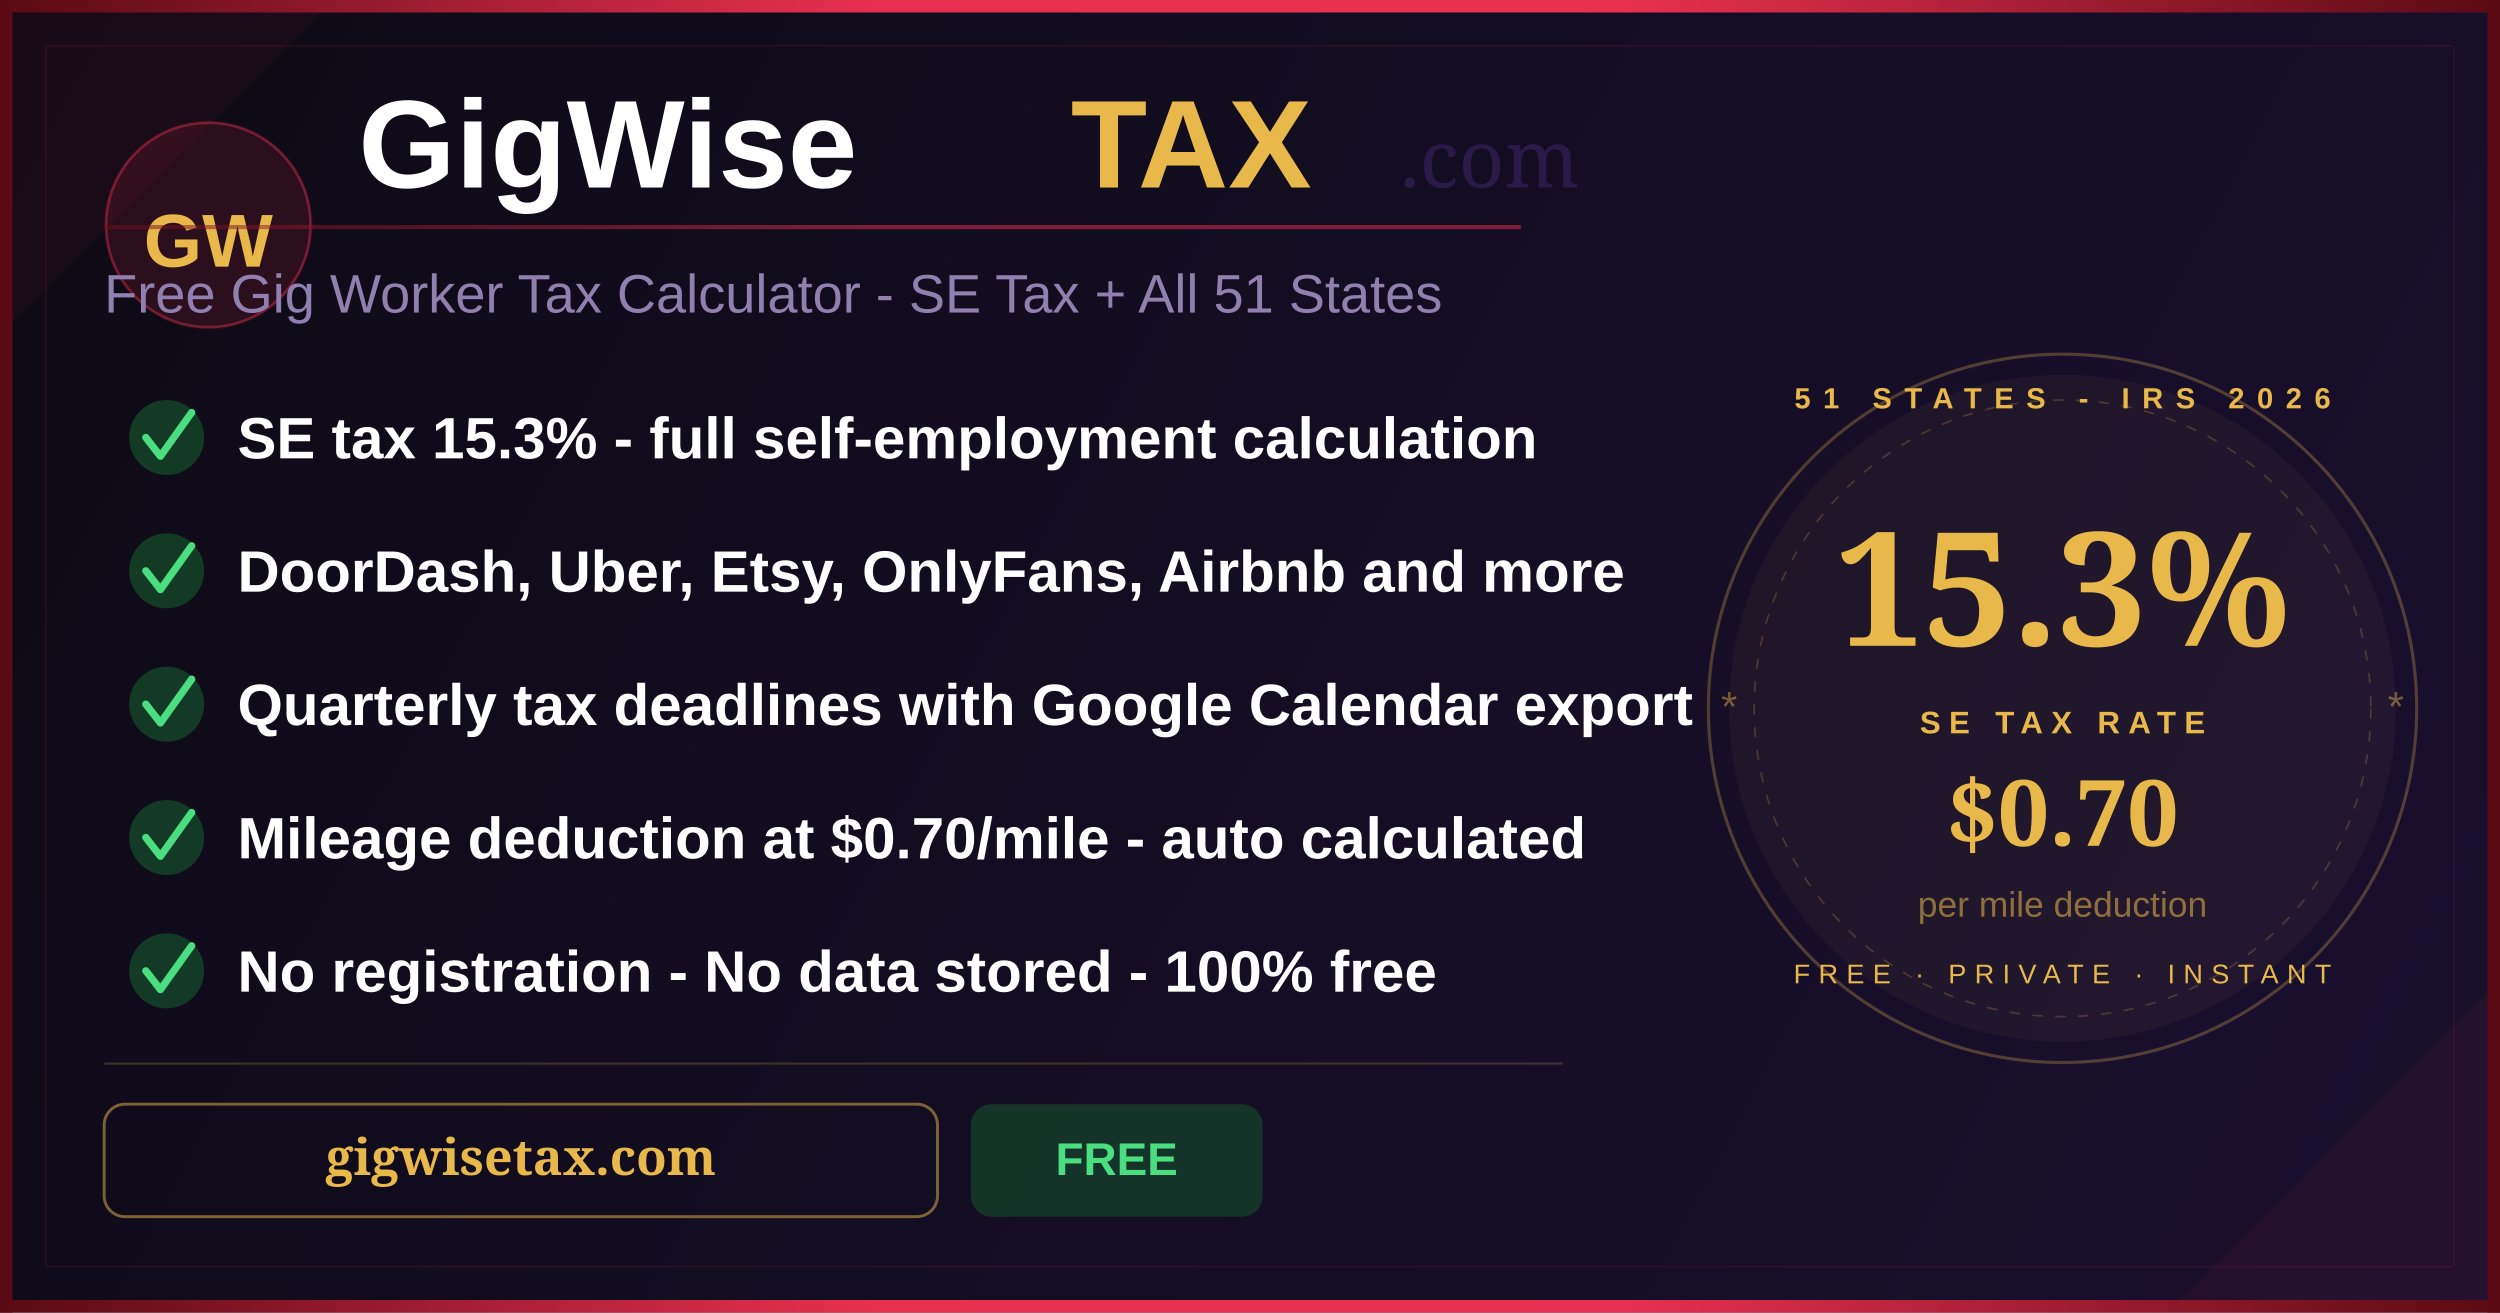
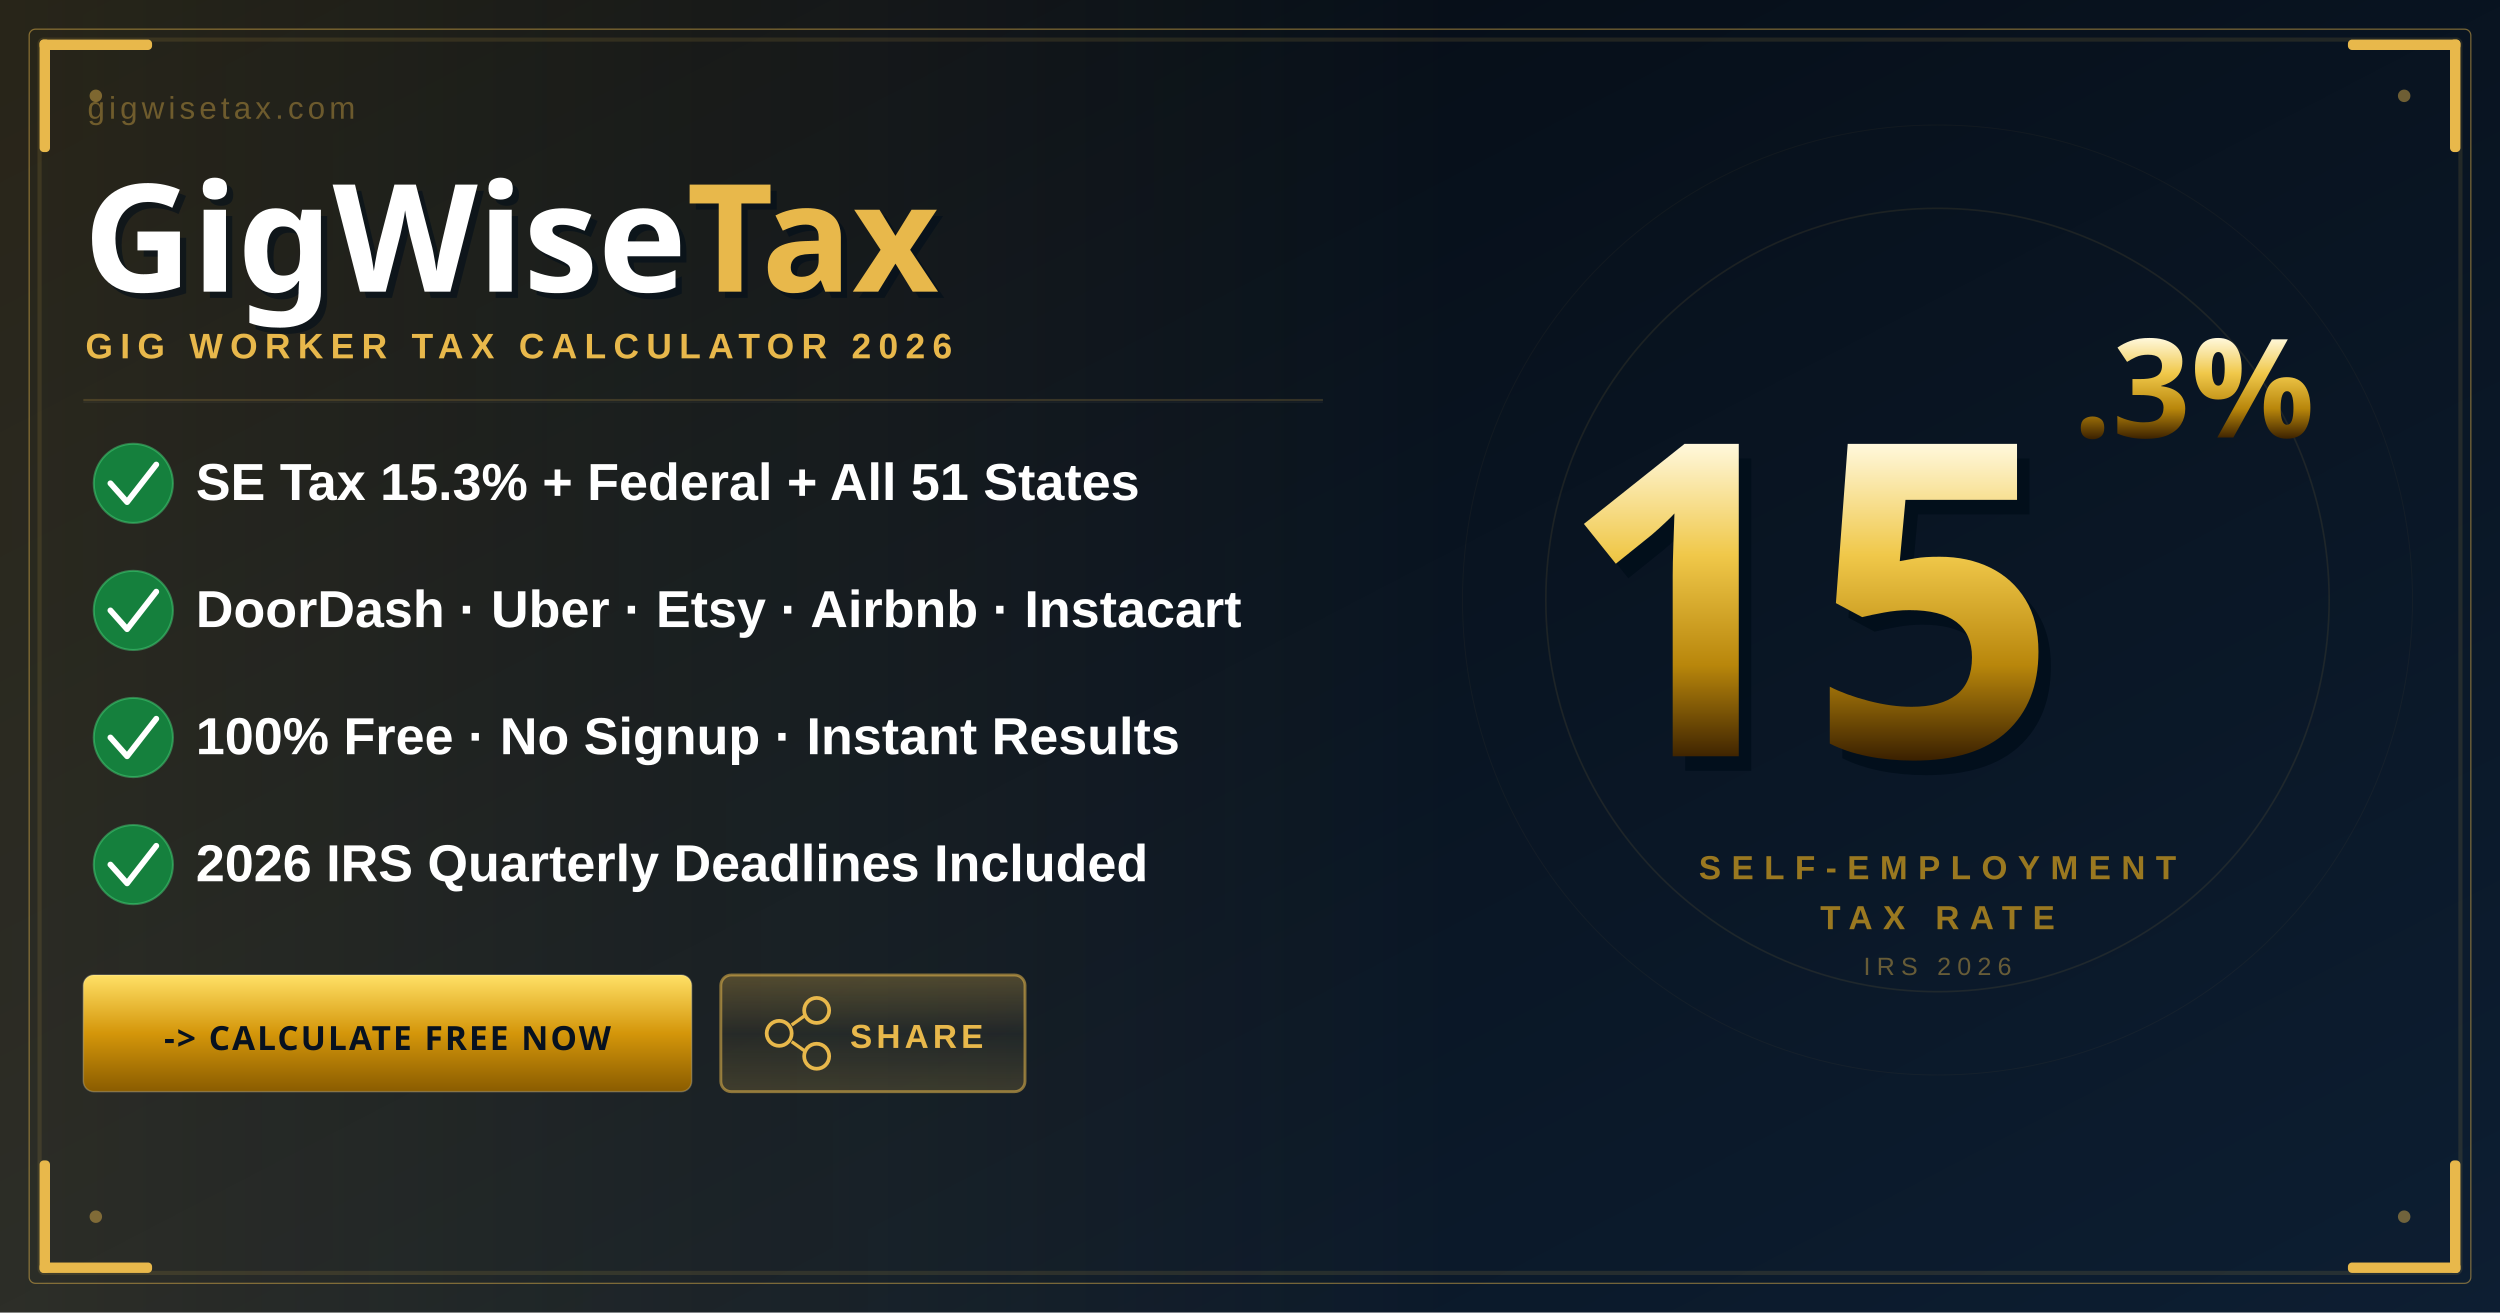
<svg xmlns="http://www.w3.org/2000/svg" viewBox="0 0 1200 630" width="1200" height="630">
  <defs>
-     <linearGradient id="gbg" x1="0" y1="0" x2="1200" y2="630" gradientUnits="userSpaceOnUse">
-       <stop offset="0%" stop-color="#0D0A14" />
-       <stop offset="100%" stop-color="#1A1030" />
+     <linearGradient id="bg" x1="0" y1="0" x2="1" y2="1">
+       <stop offset="0%" stop-color="#04090F" />
+       <stop offset="100%" stop-color="#0d1e32" />
    </linearGradient>
-     <linearGradient id="gg" x1="0" y1="0" x2="1200" y2="0" gradientUnits="userSpaceOnUse">
-       <stop offset="0%" stop-color="#5A0A14" />
-       <stop offset="35%" stop-color="#E83050" />
-       <stop offset="65%" stop-color="#E83050" />
-       <stop offset="100%" stop-color="#5A0A14" />
+     <linearGradient id="gl" x1="0" y1="0" x2="1" y2="0">
+       <stop offset="0%" stop-color="#e8b84b" stop-opacity="0.16" />
+       <stop offset="100%" stop-color="#e8b84b" stop-opacity="0" />
+     </linearGradient>
+     <linearGradient id="nm" x1="0" y1="0" x2="0" y2="1">
+       <stop offset="0%" stop-color="#fff8dc" />
+       <stop offset="35%" stop-color="#f0c84a" />
+       <stop offset="70%" stop-color="#b8860b" />
+       <stop offset="100%" stop-color="#3a2000" />
+     </linearGradient>
+     <linearGradient id="bt" x1="0" y1="0" x2="0" y2="1">
+       <stop offset="0%" stop-color="#ffe066" />
+       <stop offset="50%" stop-color="#d4960a" />
+       <stop offset="100%" stop-color="#8a5c00" />
+     </linearGradient>
+     <linearGradient id="sh" x1="0" y1="0" x2="0" y2="1">
+       <stop offset="0%" stop-color="#e8b84b" stop-opacity="0.28" />
+       <stop offset="50%" stop-color="#e8b84b" stop-opacity="0.06" />
+       <stop offset="100%" stop-color="#e8b84b" stop-opacity="0.18" />
    </linearGradient>
  </defs>
-   <rect width="1200" height="630" fill="url(#gbg)" />
-   <path d="M0 0 L160 0 L0 160 Z" fill="#B22234" opacity="0.07" />
-   <path d="M1200 630 L1040 630 L1200 470 Z" fill="#B22234" opacity="0.07" />
-   <rect x="0" y="0" width="1200" height="6" fill="url(#gg)" />
-   <rect x="0" y="624" width="1200" height="6" fill="url(#gg)" />
-   <rect x="0" y="0" width="6" height="630" fill="url(#gg)" />
-   <rect x="1194" y="0" width="6" height="630" fill="url(#gg)" />
-   <rect x="22" y="22" width="1156" height="586" rx="2" fill="none" stroke="#B22234" stroke-width="0.6" stroke-opacity="0.2" />
-   <circle cx="100" cy="108" r="50" fill="#B22234" opacity="0.18" />
-   <circle cx="100" cy="108" r="49" fill="none" stroke="#E83050" stroke-width="1.2" stroke-opacity="0.4" />
-   <text x="100" y="128" text-anchor="middle" font-family="Arial,sans-serif" font-size="36" font-weight="900" fill="#E8B84B">GW</text>
-   <text x="172" y="90" font-family="Arial,sans-serif" font-size="60" font-weight="900" fill="#FFFFFF">GigWise</text>
-   <text x="514" y="90" font-family="Arial,sans-serif" font-size="60" font-weight="900" fill="#E8B84B">TAX</text>
-   <text x="672" y="90" font-family="Georgia,serif" font-size="38" font-weight="400" fill="#2A1A4A">.com</text>
-   <rect x="50" y="108" width="680" height="2" fill="url(#gg)" opacity="0.5" />
-   <text x="50" y="150" font-family="Arial,sans-serif" font-size="26" fill="#9080B0">Free Gig Worker Tax Calculator - SE Tax + All 51 States</text>
-   <circle cx="80" cy="210" r="18" fill="#14532d" opacity="0.65" />
-   <path d="M70 210 L77 219 L92 198" fill="none" stroke="#4ade80" stroke-width="3.5" stroke-linecap="round" stroke-linejoin="round" />
-   <text x="114" y="220" font-family="Arial,sans-serif" font-size="28" font-weight="700" fill="#FFFFFF">SE tax 15.3% - full self-employment calculation</text>
-   <circle cx="80" cy="274" r="18" fill="#14532d" opacity="0.65" />
-   <path d="M70 274 L77 283 L92 262" fill="none" stroke="#4ade80" stroke-width="3.5" stroke-linecap="round" stroke-linejoin="round" />
-   <text x="114" y="284" font-family="Arial,sans-serif" font-size="28" font-weight="700" fill="#FFFFFF">DoorDash, Uber, Etsy, OnlyFans, Airbnb and more</text>
-   <circle cx="80" cy="338" r="18" fill="#14532d" opacity="0.65" />
-   <path d="M70 338 L77 347 L92 326" fill="none" stroke="#4ade80" stroke-width="3.5" stroke-linecap="round" stroke-linejoin="round" />
-   <text x="114" y="348" font-family="Arial,sans-serif" font-size="28" font-weight="700" fill="#FFFFFF">Quarterly tax deadlines with Google Calendar export</text>
-   <circle cx="80" cy="402" r="18" fill="#14532d" opacity="0.65" />
-   <path d="M70 402 L77 411 L92 390" fill="none" stroke="#4ade80" stroke-width="3.5" stroke-linecap="round" stroke-linejoin="round" />
-   <text x="114" y="412" font-family="Arial,sans-serif" font-size="28" font-weight="700" fill="#FFFFFF">Mileage deduction at $0.70/mile - auto calculated</text>
-   <circle cx="80" cy="466" r="18" fill="#14532d" opacity="0.65" />
-   <path d="M70 466 L77 475 L92 454" fill="none" stroke="#4ade80" stroke-width="3.5" stroke-linecap="round" stroke-linejoin="round" />
-   <text x="114" y="476" font-family="Arial,sans-serif" font-size="28" font-weight="700" fill="#FFFFFF">No registration - No data stored - 100% free</text>
-   <rect x="50" y="510" width="700" height="1" fill="#E8B84B" opacity="0.22" />
-   <rect x="50" y="530" width="400" height="54" rx="10" fill="none" stroke="#E8B84B" stroke-width="1.4" stroke-opacity="0.5" />
-   <text x="250" y="564" text-anchor="middle" font-family="Georgia,serif" font-size="24" font-weight="700" fill="#E8B84B">gigwisetax.com</text>
-   <rect x="466" y="530" width="140" height="54" rx="10" fill="#14532d" opacity="0.55" />
-   <text x="536" y="564" text-anchor="middle" font-family="Arial,sans-serif" font-size="22" font-weight="700" fill="#4ade80">FREE</text>
-   <circle cx="990" cy="340" r="170" fill="none" stroke="#E8B84B" stroke-width="1.5" stroke-opacity="0.28" />
-   <circle cx="990" cy="340" r="160" fill="#E8B84B" opacity="0.05" />
-   <circle cx="990" cy="340" r="148" fill="none" stroke="#E8B84B" stroke-width="0.8" stroke-dasharray="5 6" stroke-opacity="0.22" />
-   <text x="990" y="196" text-anchor="middle" font-family="Arial,sans-serif" font-size="14" font-weight="700" fill="#E8B84B" letter-spacing="6">51 STATES - IRS 2026</text>
-   <text x="990" y="310" text-anchor="middle" font-family="Georgia,serif" font-size="76" font-weight="700" fill="#E8B84B">15.3%</text>
-   <text x="990" y="352" text-anchor="middle" font-family="Arial,sans-serif" font-size="15" font-weight="700" fill="#E8B84B" letter-spacing="4">SE TAX RATE</text>
-   <text x="990" y="406" text-anchor="middle" font-family="Georgia,serif" font-size="44" font-weight="700" fill="#E8B84B">$0.70</text>
-   <text x="990" y="440" text-anchor="middle" font-family="Arial,sans-serif" font-size="17" fill="#E8B84B" opacity="0.55">per mile deduction</text>
-   <text x="990" y="472" text-anchor="middle" font-family="Arial,sans-serif" font-size="13" fill="#E8B84B" letter-spacing="4">FREE · PRIVATE · INSTANT</text>
-   <text x="830" y="346" text-anchor="middle" font-family="Arial,sans-serif" font-size="20" fill="#E8B84B" opacity="0.45">*</text>
-   <text x="1150" y="346" text-anchor="middle" font-family="Arial,sans-serif" font-size="20" fill="#E8B84B" opacity="0.45">*</text>
+   <rect width="1200" height="630" fill="url(#bg)" />
+   <rect width="700" height="630" fill="url(#gl)" />
+   <rect x="14" y="14" width="1172" height="602" rx="3" fill="none" stroke="#e8b84b" stroke-width="0.6" opacity="0.5" />
+   <rect x="19" y="19" width="1162" height="592" rx="2" fill="none" stroke="#e8b84b" stroke-width="2" opacity="0.12" />
+   <rect x="19" y="19" width="54" height="5" fill="#e8b84b" rx="2" />
+   <rect x="19" y="19" width="5" height="54" fill="#e8b84b" rx="2" />
+   <rect x="1127" y="19" width="54" height="5" fill="#e8b84b" rx="2" />
+   <rect x="1176" y="19" width="5" height="54" fill="#e8b84b" rx="2" />
+   <rect x="19" y="606" width="54" height="5" fill="#e8b84b" rx="2" />
+   <rect x="19" y="557" width="5" height="54" fill="#e8b84b" rx="2" />
+   <rect x="1127" y="606" width="54" height="5" fill="#e8b84b" rx="2" />
+   <rect x="1176" y="557" width="5" height="54" fill="#e8b84b" rx="2" />
+   <circle cx="46" cy="46" r="3" fill="#e8b84b" opacity="0.45" />
+   <circle cx="1154" cy="46" r="3" fill="#e8b84b" opacity="0.45" />
+   <circle cx="46" cy="584" r="3" fill="#e8b84b" opacity="0.45" />
+   <circle cx="1154" cy="584" r="3" fill="#e8b84b" opacity="0.45" />
+   <text x="42" y="57" font-family="Arial,sans-serif" font-size="15" fill="#e8b84b" opacity="0.38" letter-spacing="2">gigwisetax.com</text>
+   <text x="43" y="143" font-family="Arial Black,sans-serif" font-size="72" font-weight="900" fill="#000d1a" opacity="0.55">GigWiseTax</text>
+   <text x="40" y="140" font-family="Arial Black,sans-serif" font-size="72" font-weight="900" fill="#ffffff">GigWise<tspan fill="#e8b84b">Tax</tspan>
+   </text>
+   <text x="41" y="172" font-family="Arial,sans-serif" font-size="17" fill="#e8b84b" letter-spacing="3.5" font-weight="700">GIG WORKER TAX CALCULATOR 2026</text>
+   <line x1="40" y1="192" x2="635" y2="192" stroke="#e8b84b" stroke-width="1" opacity="0.18" />
+   <line x1="40" y1="193" x2="635" y2="193" stroke="#fff8dc" stroke-width="0.4" opacity="0.08" />
+   <circle cx="64" cy="232" r="19" fill="#15803d" />
+   <circle cx="64" cy="232" r="19" fill="none" stroke="#4ade80" stroke-width="1" opacity="0.45" />
+   <path d="M53,232 L61,241 L75,223" stroke="#fff" stroke-width="2.8" fill="none" stroke-linecap="round" stroke-linejoin="round" />
+   <text x="94" y="240" font-family="Arial,sans-serif" font-size="25" fill="#ffffff" font-weight="700">SE Tax 15.3% + Federal + All 51 States</text>
+   <circle cx="64" cy="293" r="19" fill="#15803d" />
+   <circle cx="64" cy="293" r="19" fill="none" stroke="#4ade80" stroke-width="1" opacity="0.45" />
+   <path d="M53,293 L61,302 L75,284" stroke="#fff" stroke-width="2.8" fill="none" stroke-linecap="round" stroke-linejoin="round" />
+   <text x="94" y="301" font-family="Arial,sans-serif" font-size="25" fill="#ffffff" font-weight="700">DoorDash · Uber · Etsy · Airbnb · Instacart</text>
+   <circle cx="64" cy="354" r="19" fill="#15803d" />
+   <circle cx="64" cy="354" r="19" fill="none" stroke="#4ade80" stroke-width="1" opacity="0.45" />
+   <path d="M53,354 L61,363 L75,345" stroke="#fff" stroke-width="2.8" fill="none" stroke-linecap="round" stroke-linejoin="round" />
+   <text x="94" y="362" font-family="Arial,sans-serif" font-size="25" fill="#ffffff" font-weight="700">100% Free · No Signup · Instant Results</text>
+   <circle cx="64" cy="415" r="19" fill="#15803d" />
+   <circle cx="64" cy="415" r="19" fill="none" stroke="#4ade80" stroke-width="1" opacity="0.45" />
+   <path d="M53,415 L61,424 L75,406" stroke="#fff" stroke-width="2.8" fill="none" stroke-linecap="round" stroke-linejoin="round" />
+   <text x="94" y="423" font-family="Arial,sans-serif" font-size="25" fill="#ffffff" font-weight="700">2026 IRS Quarterly Deadlines Included</text>
+   <rect x="40" y="468" width="292" height="56" rx="5" fill="url(#bt)" />
+   <rect x="40" y="468" width="292" height="56" rx="5" fill="none" stroke="#fff8dc" stroke-width="0.7" opacity="0.25" />
+   <text x="186" y="504" text-anchor="middle" font-family="Arial Black,sans-serif" font-size="16" fill="#07111F" font-weight="900" letter-spacing="1">-&gt; CALCULATE FREE NOW</text>
+   <rect x="346" y="468" width="146" height="56" rx="5" fill="url(#sh)" />
+   <rect x="346" y="468" width="146" height="56" rx="5" fill="none" stroke="#e8b84b" stroke-width="1.4" opacity="0.55" />
+   <circle cx="374" cy="496" r="6" fill="none" stroke="#e8b84b" stroke-width="1.8" />
+   <circle cx="392" cy="485" r="6" fill="none" stroke="#e8b84b" stroke-width="1.8" />
+   <circle cx="392" cy="507" r="6" fill="none" stroke="#e8b84b" stroke-width="1.8" />
+   <line x1="380" y1="492" x2="387" y2="487" stroke="#e8b84b" stroke-width="1.6" />
+   <line x1="380" y1="500" x2="387" y2="505" stroke="#e8b84b" stroke-width="1.6" />
+   <text x="440" y="503" text-anchor="middle" font-family="Arial,sans-serif" font-size="16" fill="#e8b84b" font-weight="700" letter-spacing="2">SHARE</text>
+   <ellipse cx="930" cy="288" rx="188" ry="188" fill="none" stroke="#e8b84b" stroke-width="0.8" opacity="0.09" />
+   <ellipse cx="930" cy="288" rx="228" ry="228" fill="none" stroke="#e8b84b" stroke-width="0.4" opacity="0.05" />
+   <text x="874" y="370" text-anchor="middle" font-family="Arial Black,sans-serif" font-size="210" font-weight="900" fill="#000d1a" opacity="0.82">15</text>
+   <text x="868" y="363" text-anchor="middle" font-family="Arial Black,sans-serif" font-size="210" font-weight="900" fill="url(#nm)">15</text>
+   <text x="995" y="210" font-family="Arial Black,sans-serif" font-size="66" font-weight="900" fill="url(#nm)">.3%</text>
+   <text x="930" y="422" text-anchor="middle" font-family="Arial,sans-serif" font-size="16" fill="#9a7820" letter-spacing="5" font-weight="700">SELF-EMPLOYMENT</text>
+   <text x="930" y="446" text-anchor="middle" font-family="Arial,sans-serif" font-size="16" fill="#9a7820" letter-spacing="5" font-weight="700">TAX RATE</text>
+   <text x="930" y="468" text-anchor="middle" font-family="Arial,sans-serif" font-size="12" fill="#e8b84b" letter-spacing="3" opacity="0.42">IRS 2026</text>
</svg>
